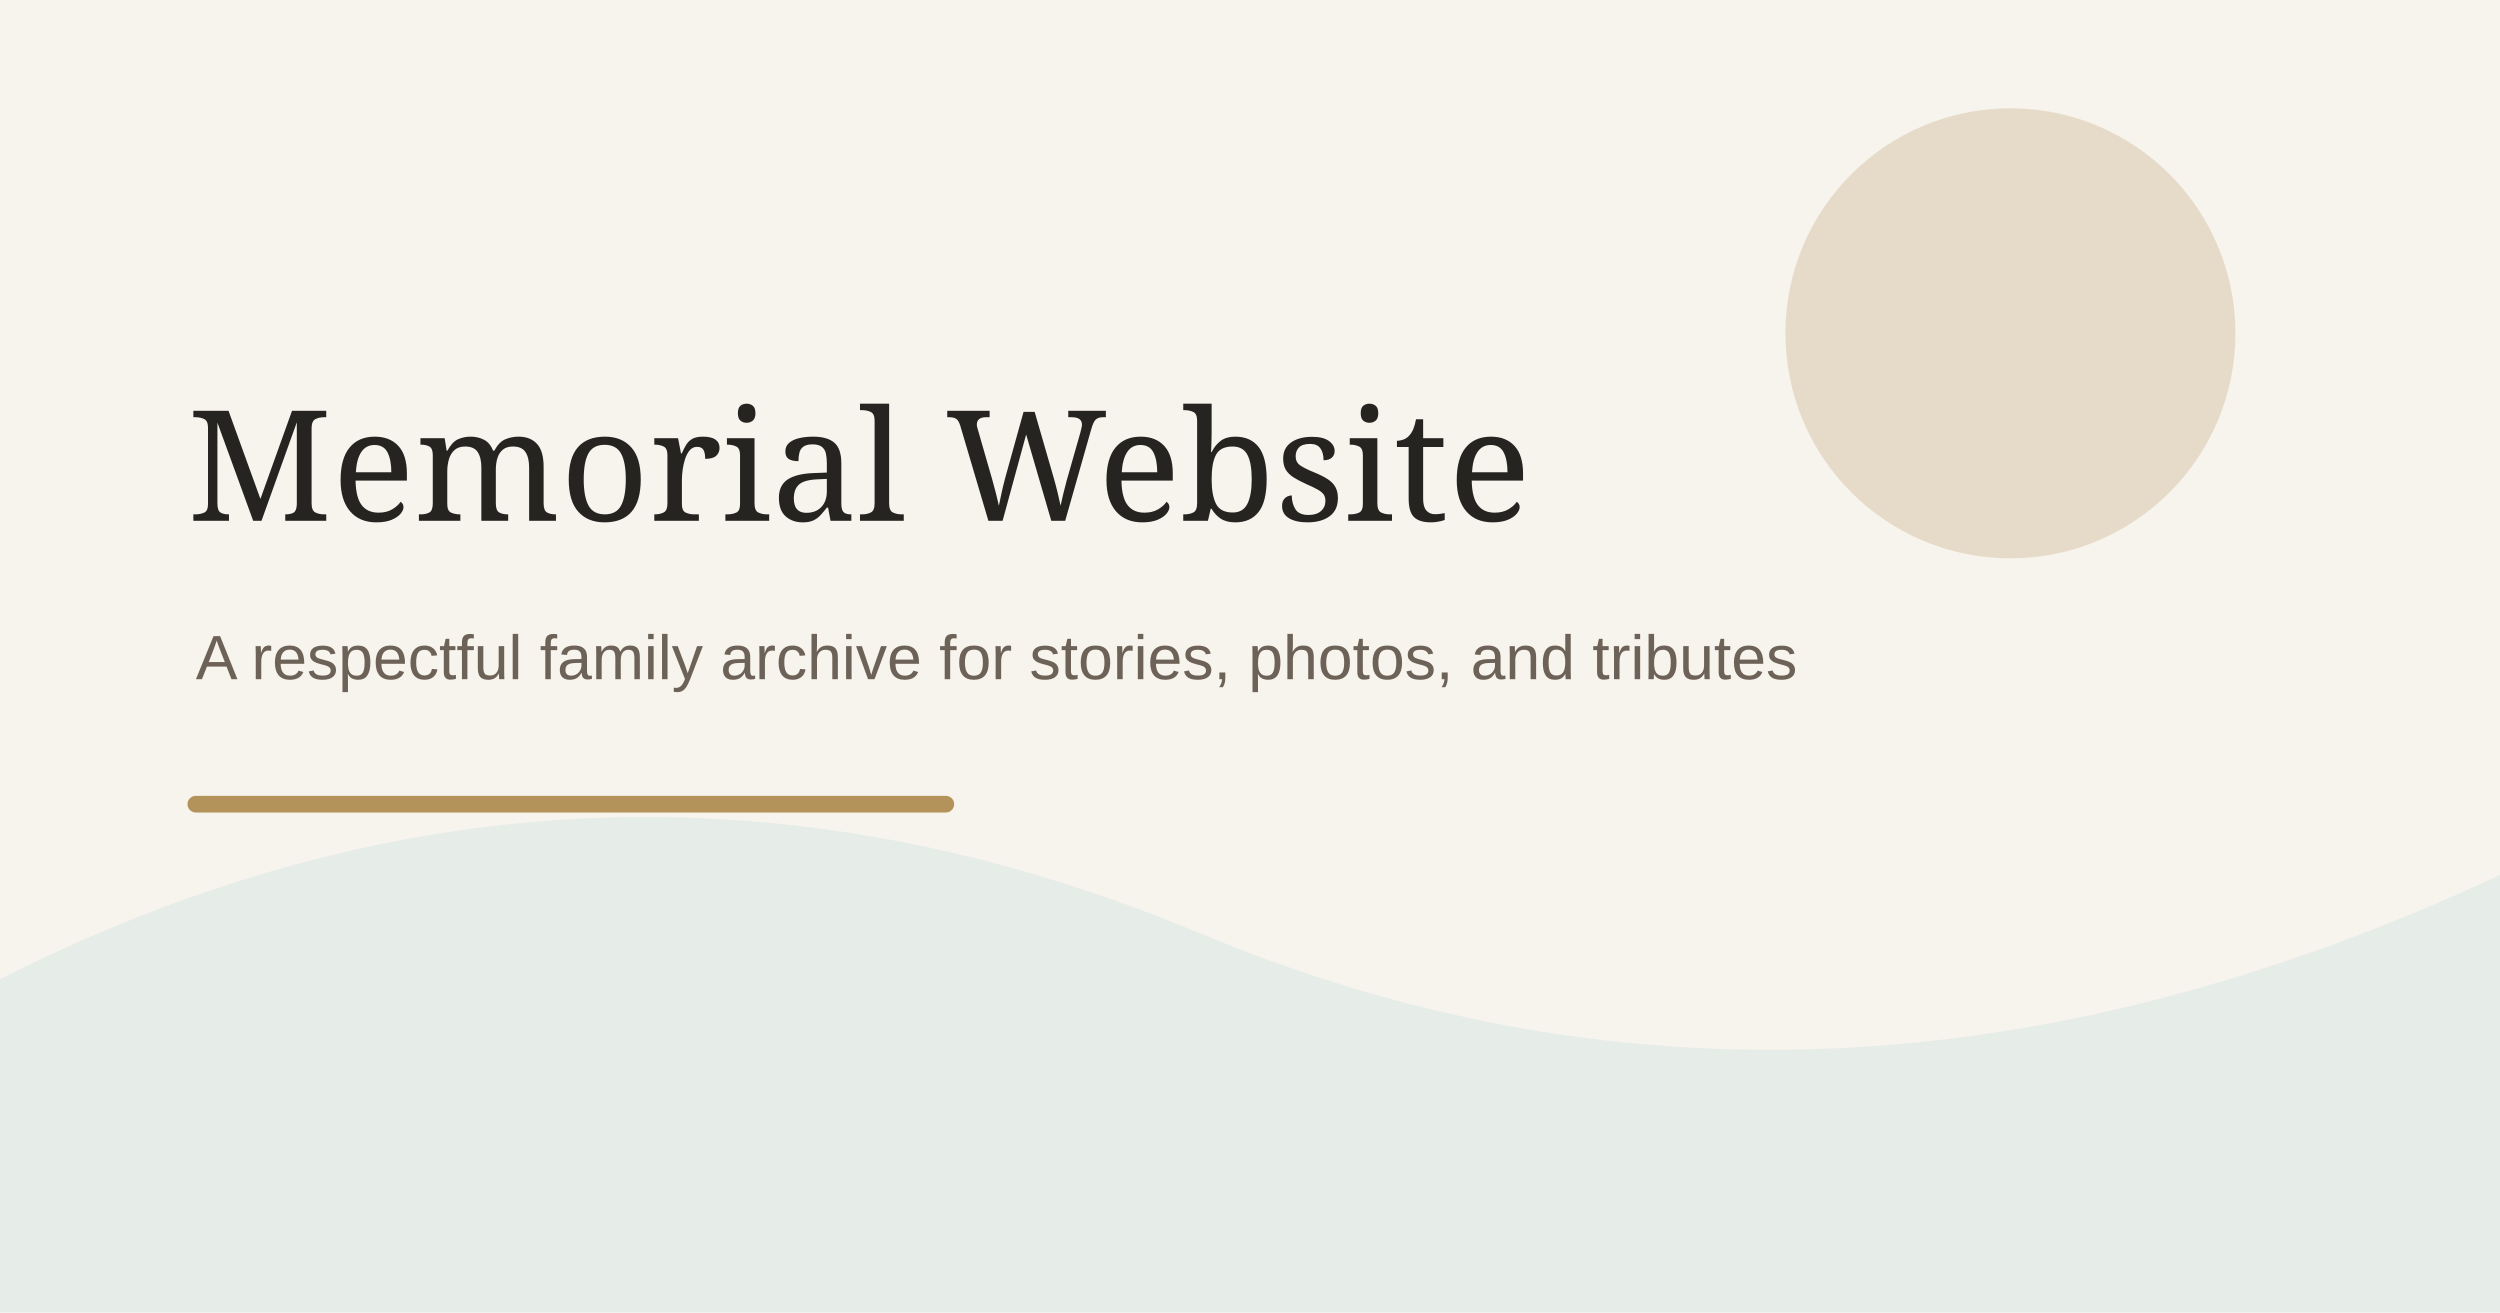
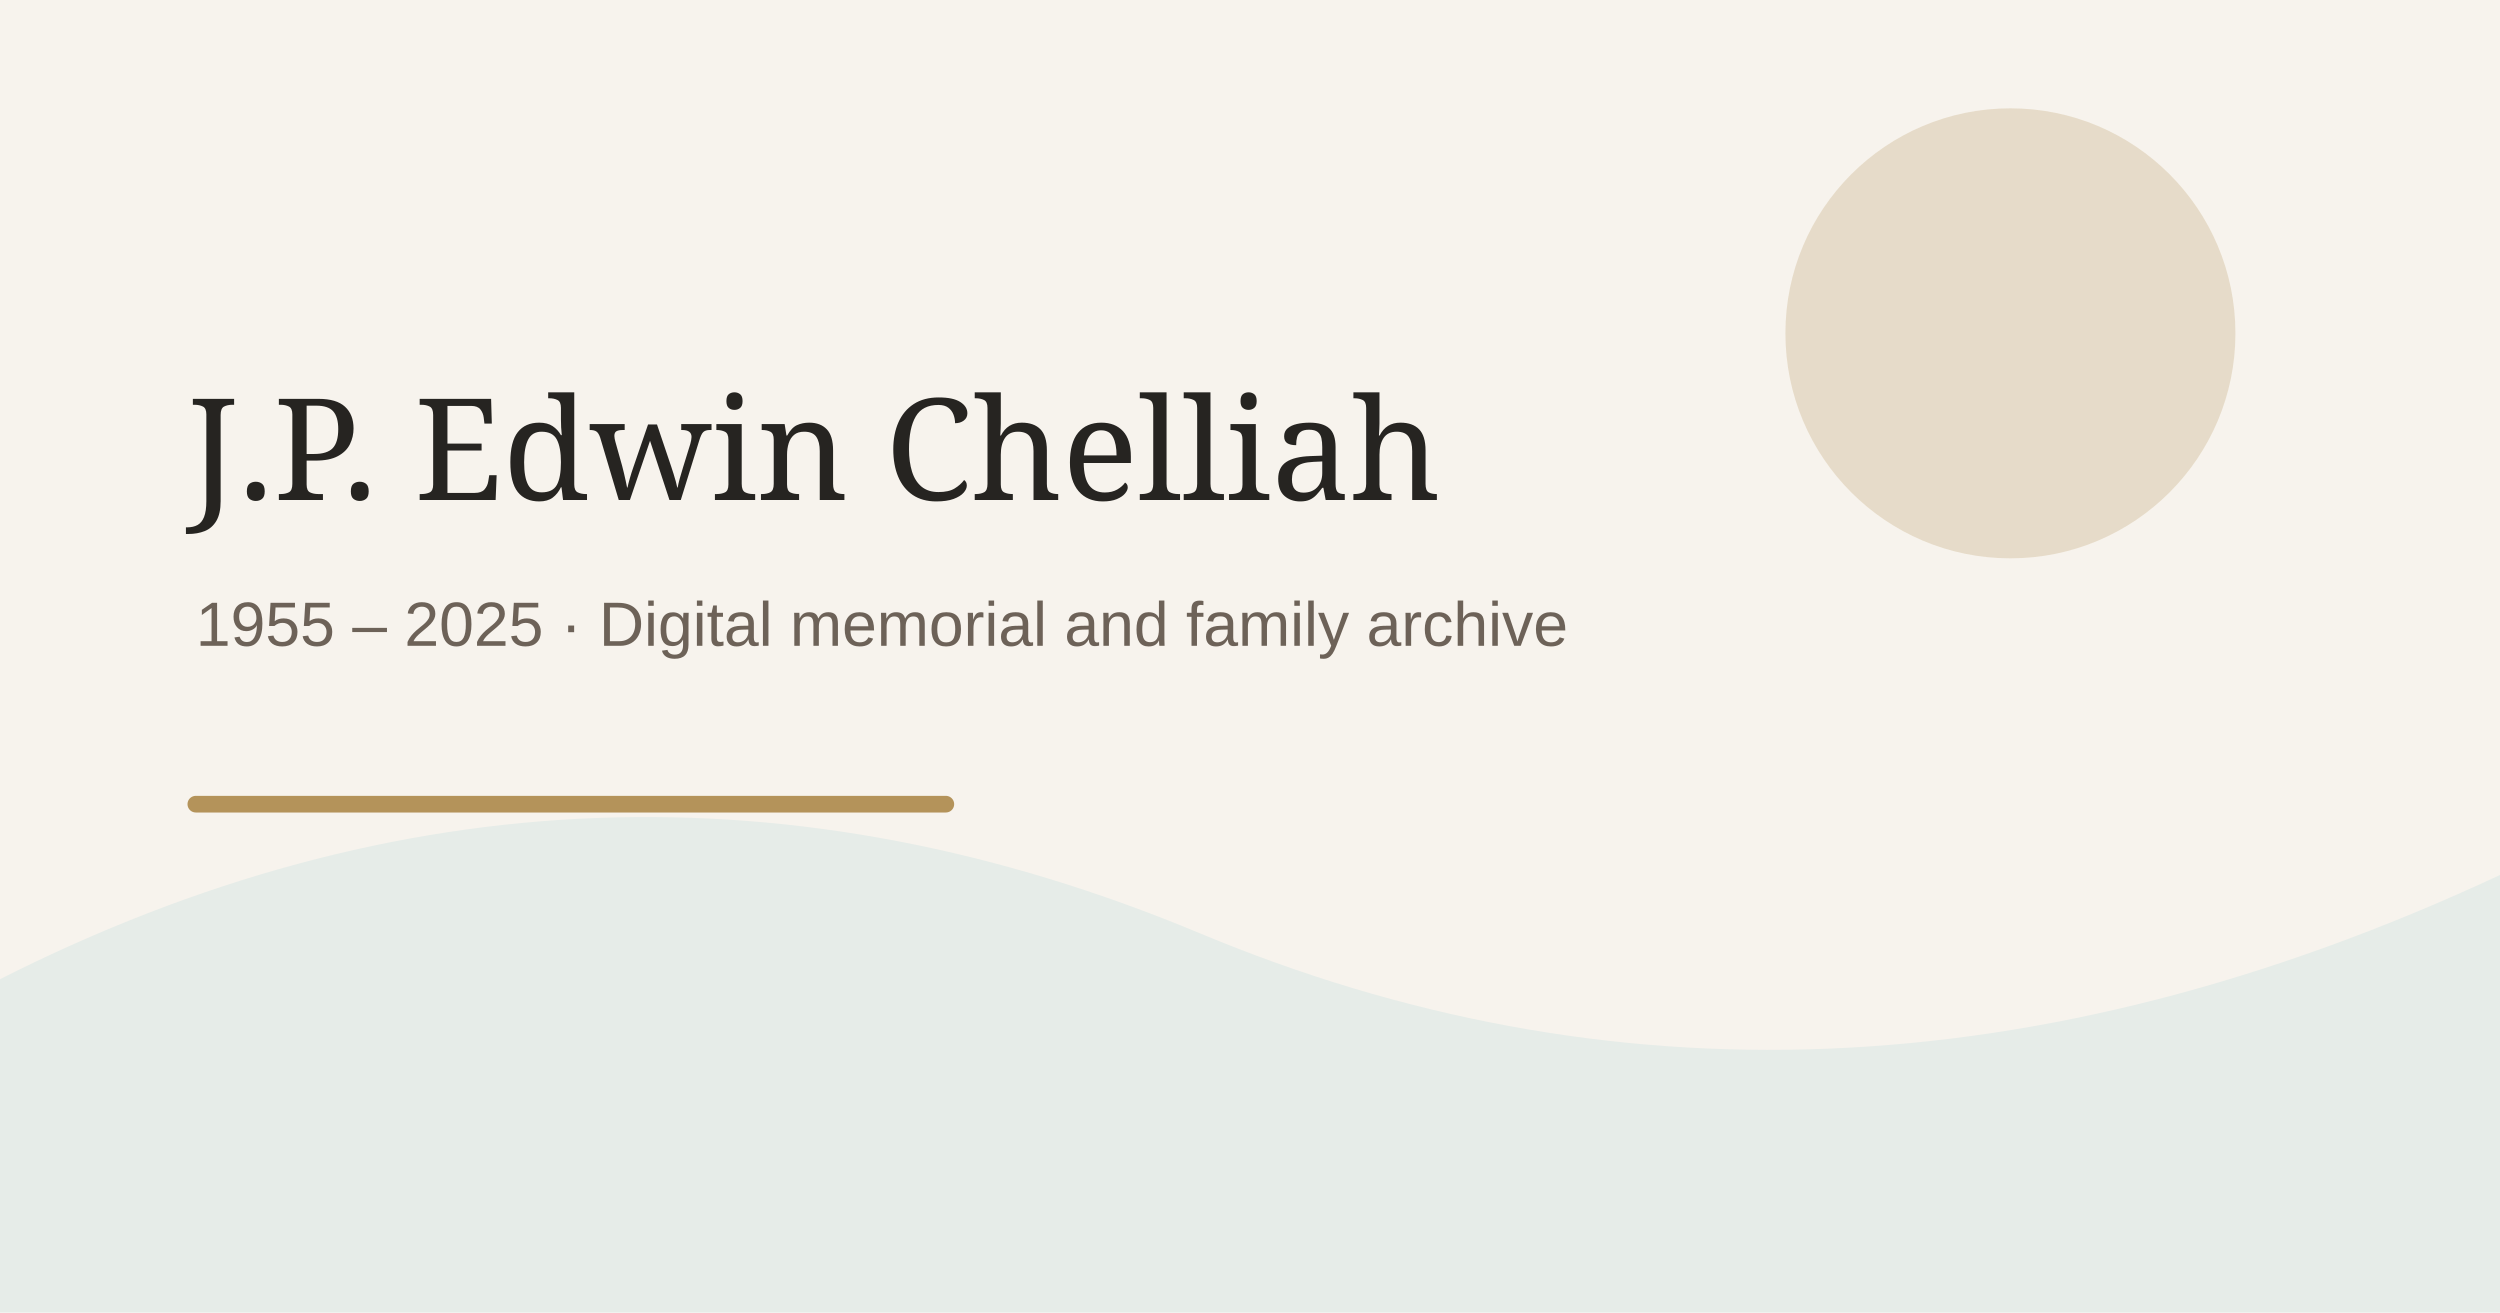
<svg xmlns="http://www.w3.org/2000/svg" viewBox="0 0 1200 630">
  <rect width="1200" height="630" fill="#f7f3ed" />
  <path d="M0 470c190-96 382-103 576-22s401 76 624-28v210H0Z" fill="#e6ece8" />
  <circle cx="965" cy="160" r="108" fill="#b4935a" opacity=".25" />
-   <text x="90" y="250" font-family="Georgia, serif" font-size="74" fill="#262421">Memorial Website</text>
-   <text x="94" y="326" font-family="Arial, sans-serif" font-size="30" fill="#6d6258">A respectful family archive for stories, photos, and tributes</text>
+   <text x="90" y="240" font-family="Georgia, serif" font-size="68" fill="#262421">J.P. Edwin Chelliah</text>
+   <text x="94" y="310" font-family="Arial, sans-serif" font-size="30" fill="#6d6258">1955 – 2025 · Digital memorial and family archive</text>
  <path d="M94 386h360" stroke="#b4935a" stroke-width="8" stroke-linecap="round" />
</svg>
